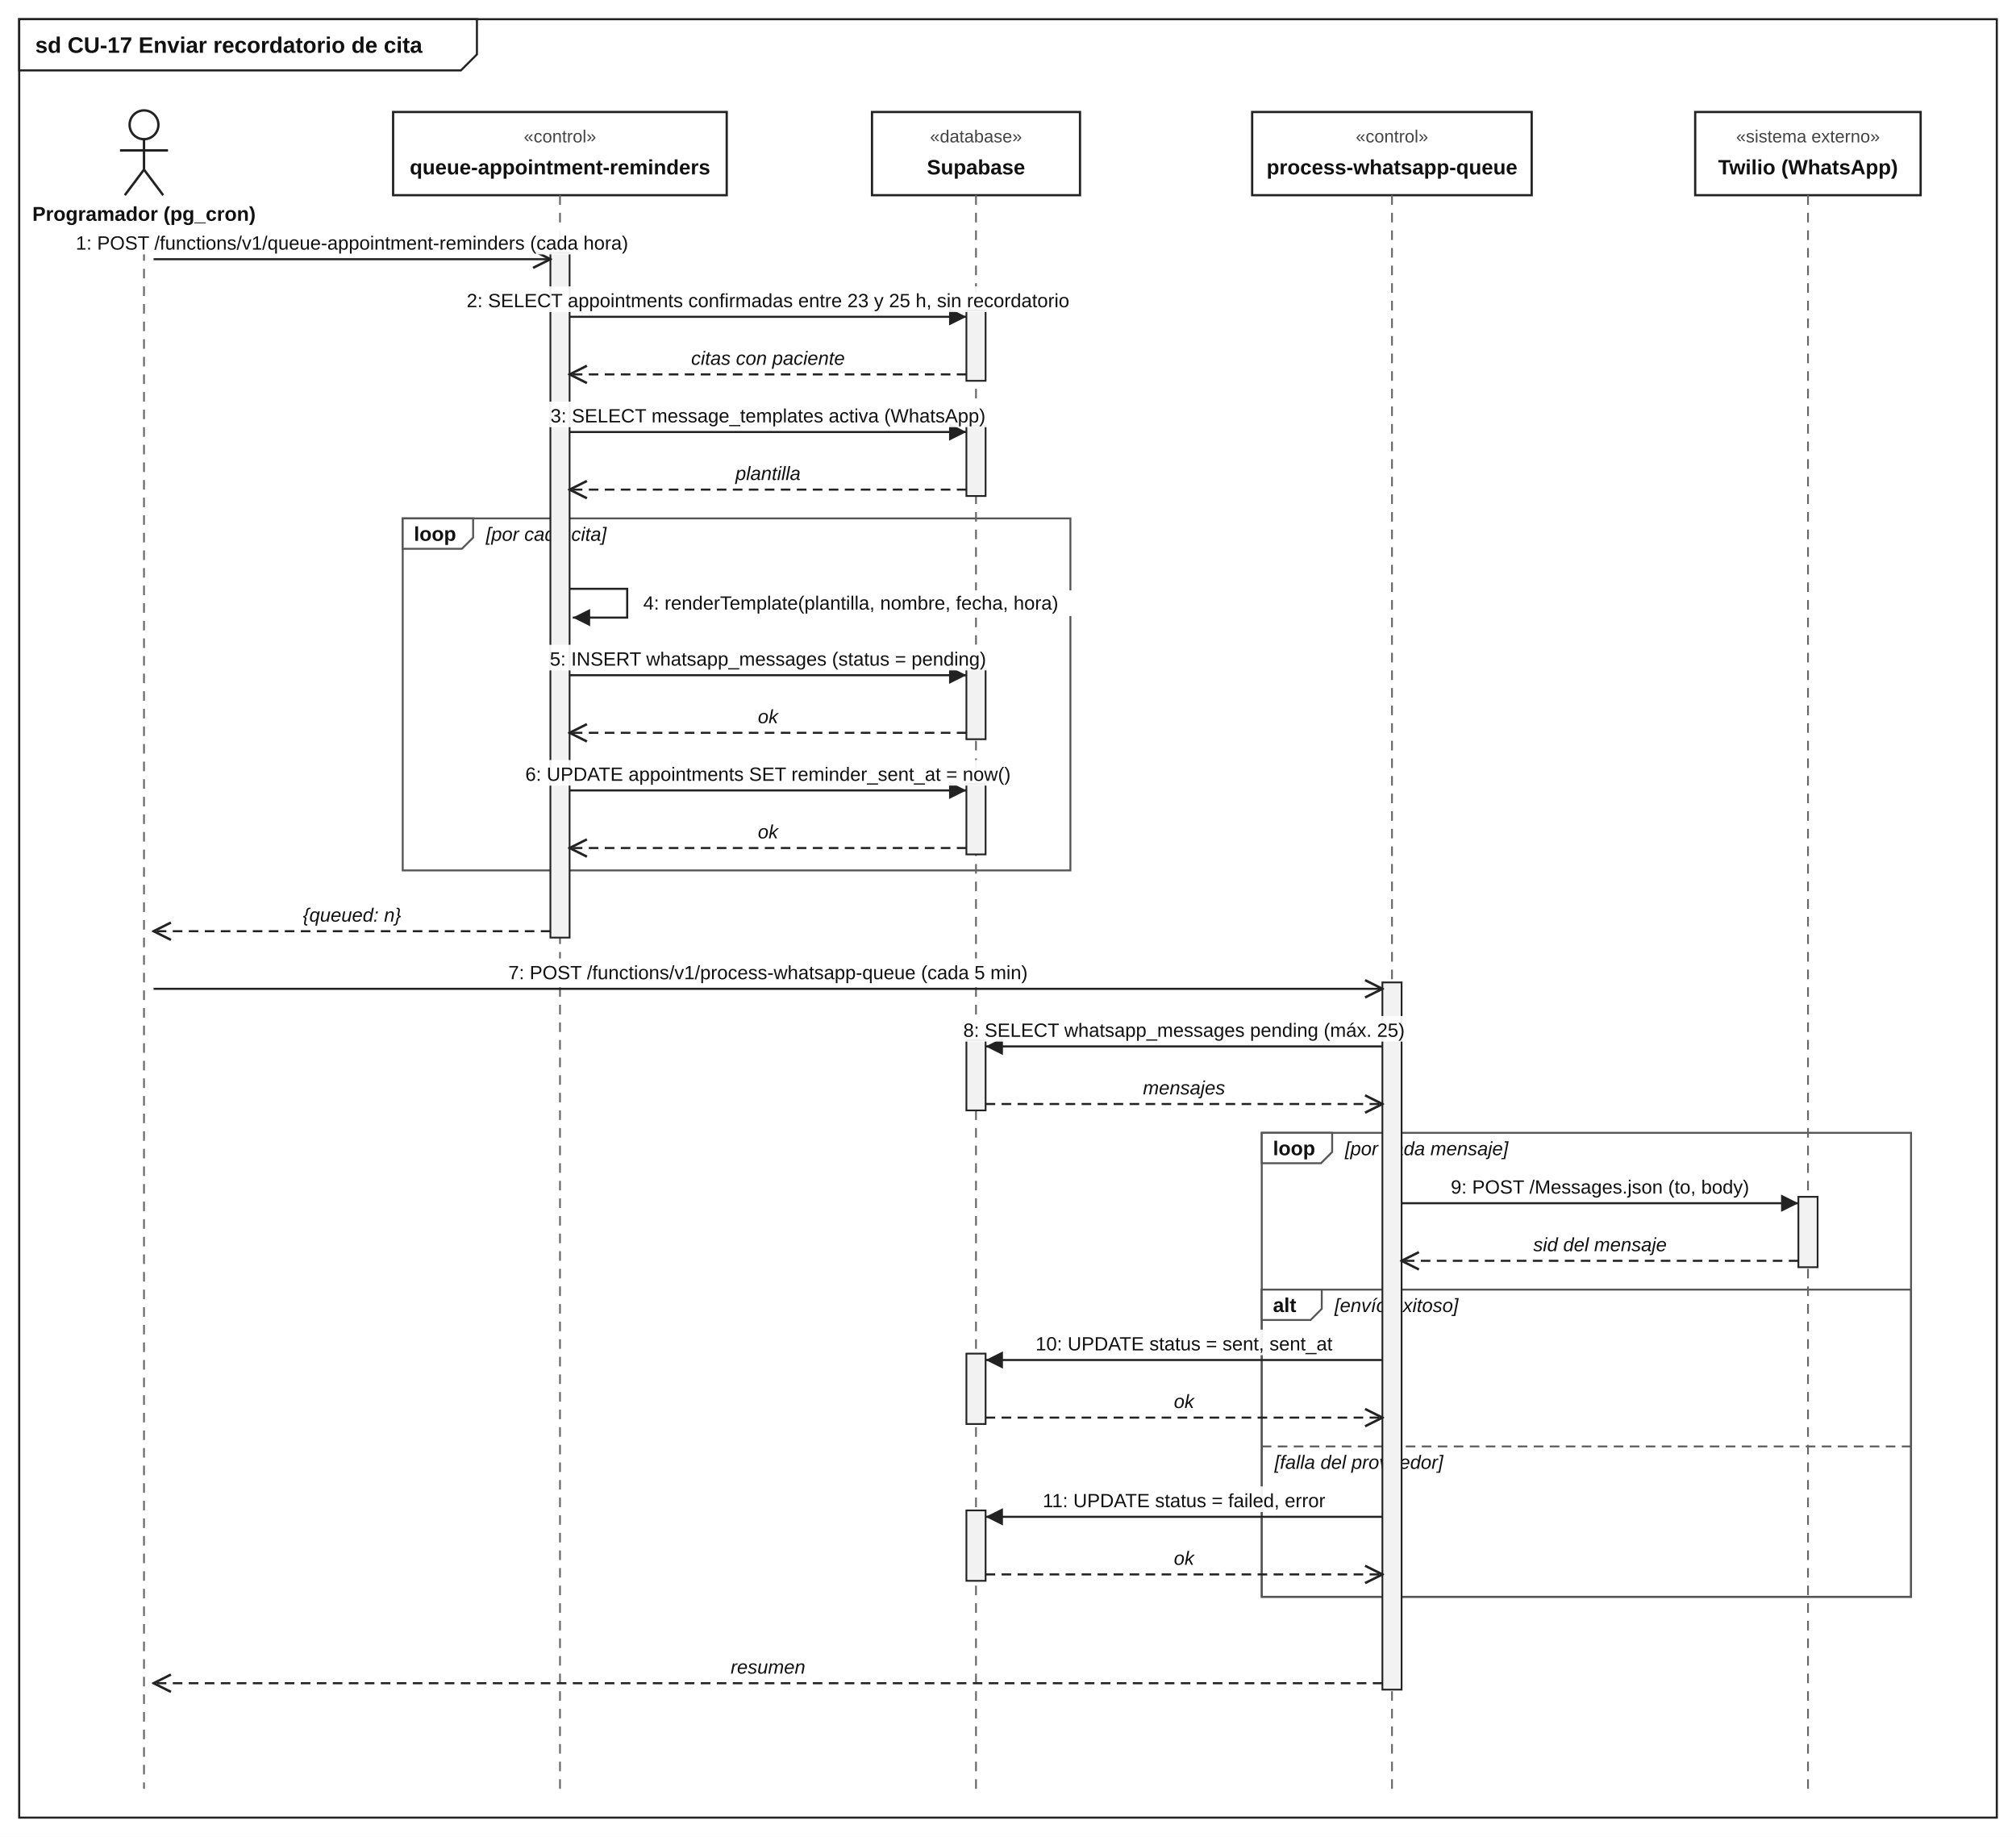
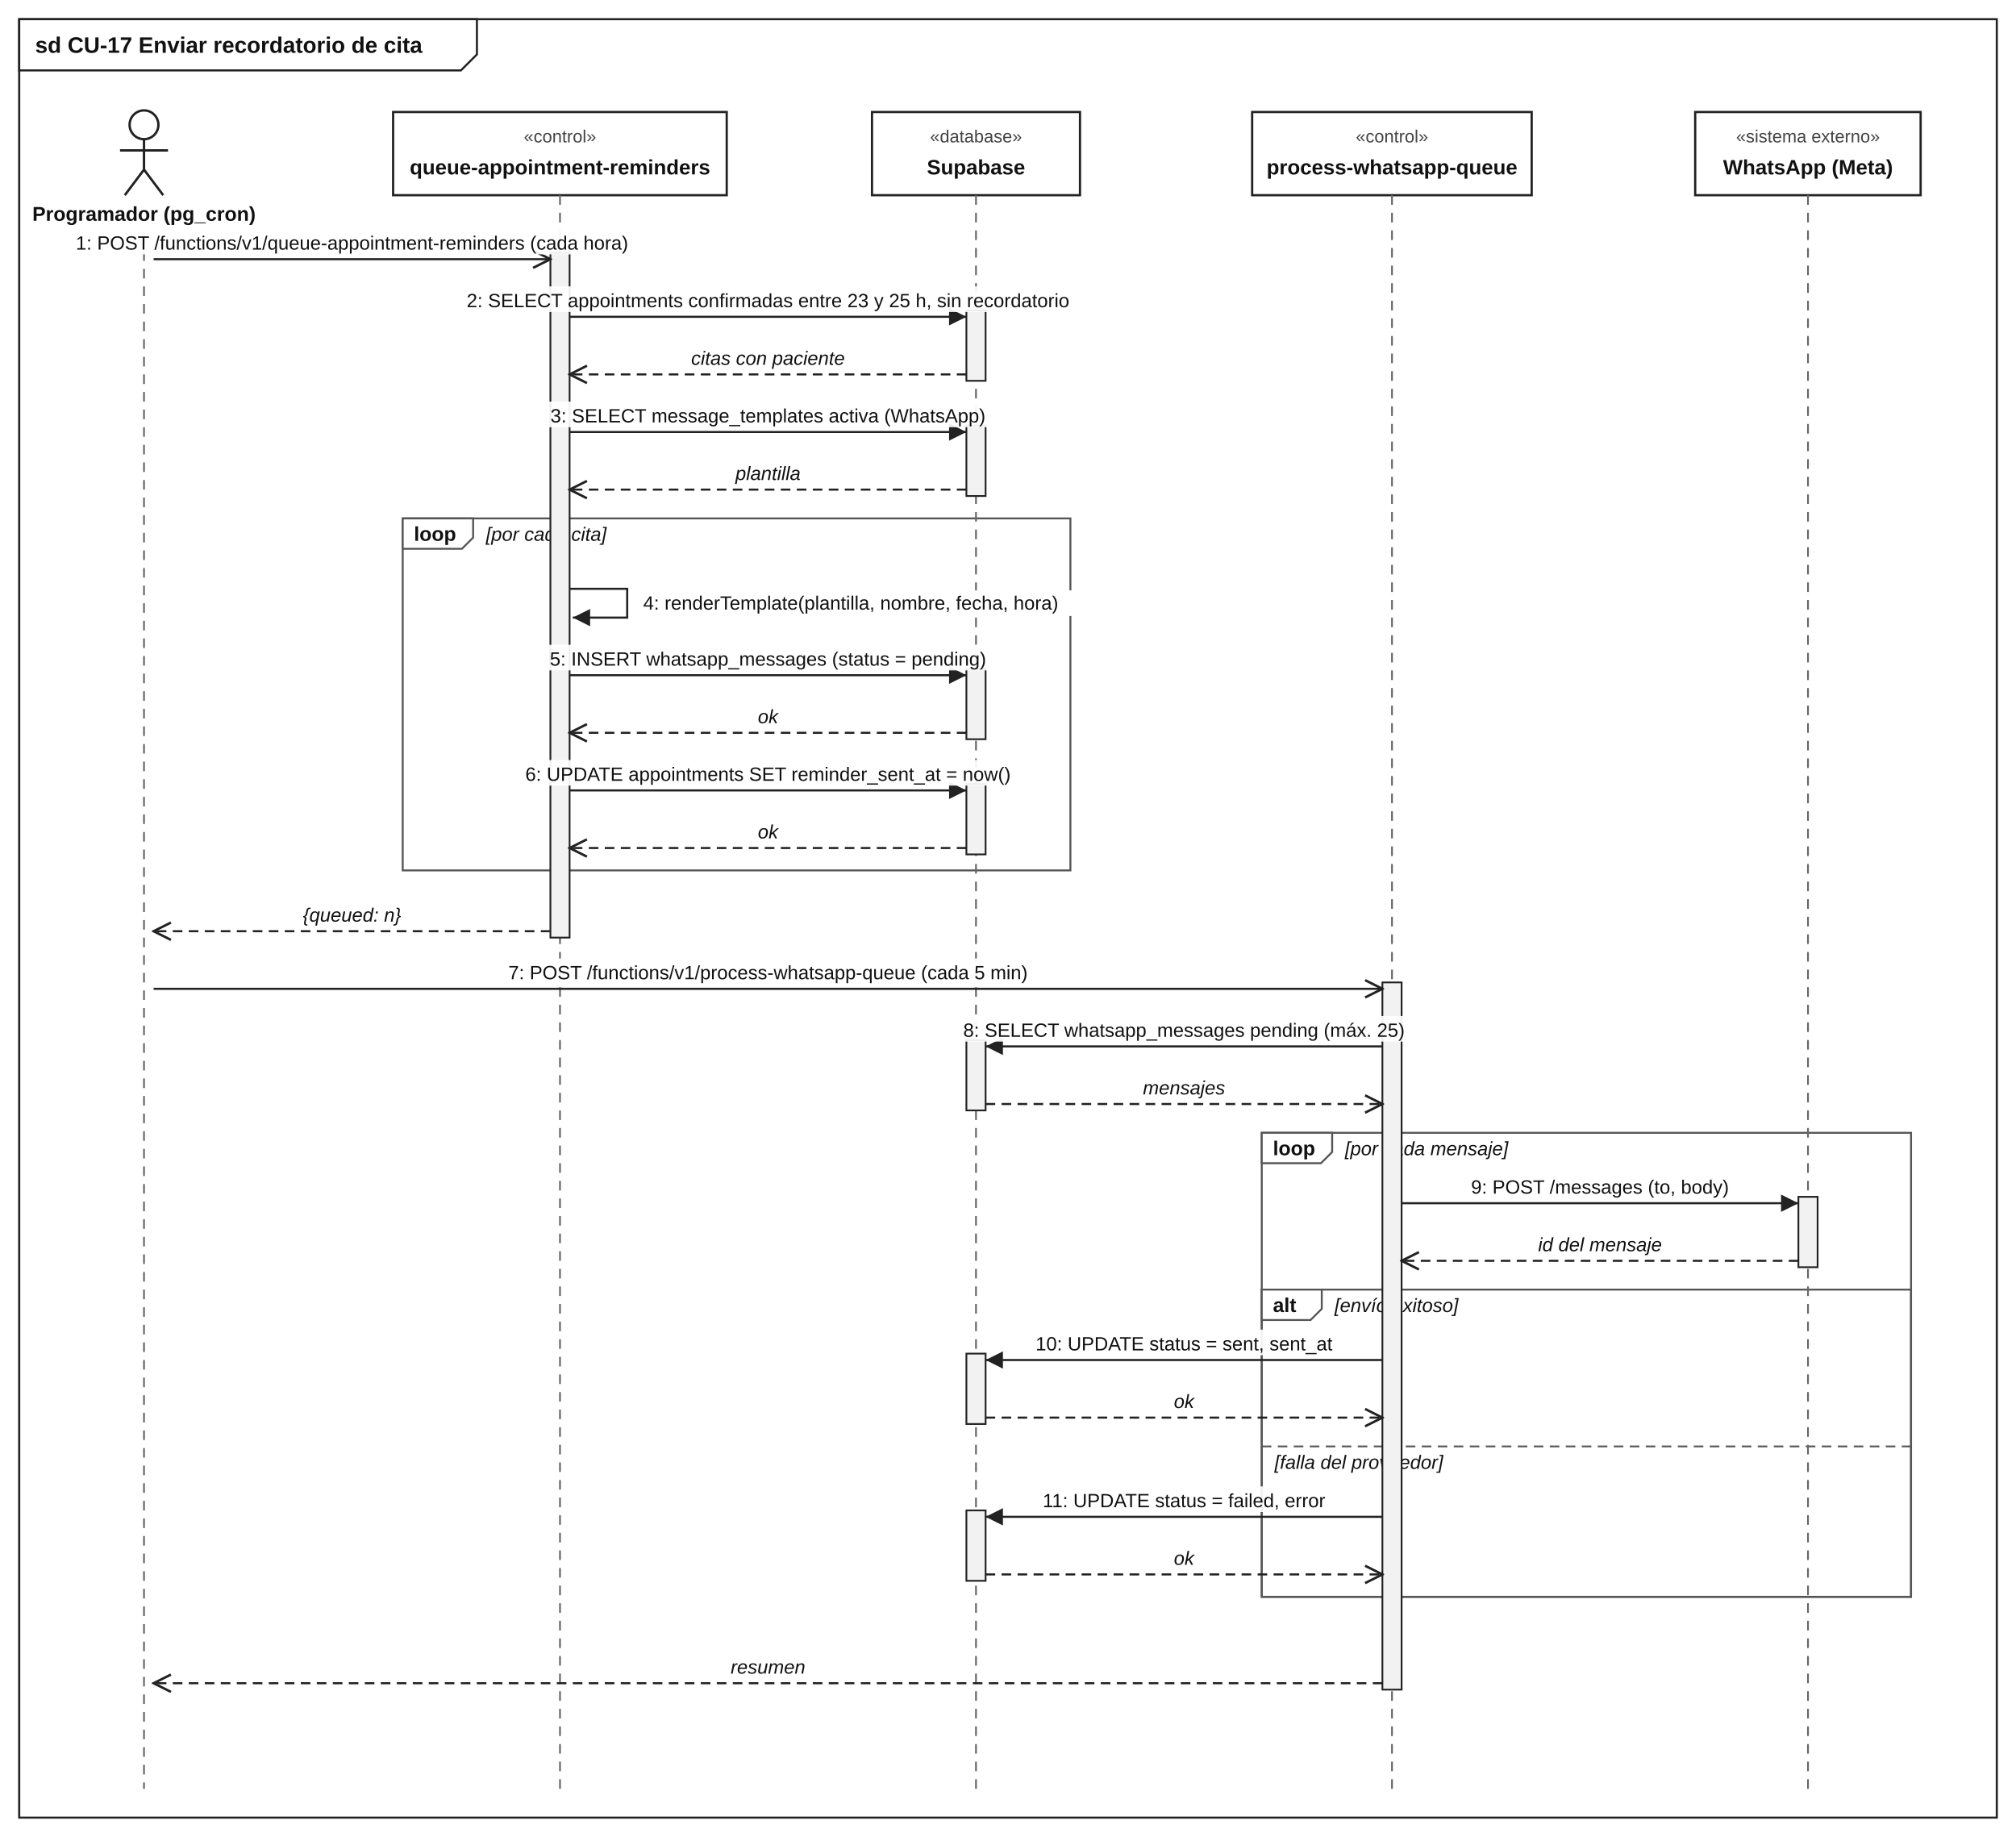
<svg xmlns="http://www.w3.org/2000/svg" width="1260" height="1148" viewBox="0 0 1260 1148">
  <defs>
    <marker id="f" viewBox="0 0 12 12" refX="11" refY="6" markerWidth="10" markerHeight="10" orient="auto">
      <path d="M1,1 L11,6 L1,11 Z" fill="#222" />
    </marker>
    <marker id="o" viewBox="0 0 12 12" refX="11" refY="6" markerWidth="10" markerHeight="10" orient="auto">
      <path d="M1,1 L11,6 L1,11" fill="none" stroke="#222" stroke-width="1.4" />
    </marker>
  </defs>
  <rect width="1260" height="1148" fill="#fff" />
  <rect x="12" y="12" width="1236" height="1124" fill="none" stroke="#222" stroke-width="1.3" />
  <path d="M12,12 L298.08,12 L298.08,34 L288.08,44 L12,44 Z" fill="#fff" stroke="#222" stroke-width="1.3" />
  <text x="22.0" y="33.0" font-family="Liberation Sans, Arial, Helvetica, sans-serif" font-size="14" font-weight="bold" font-style="normal" text-anchor="start" fill="#111">sd CU-17 Enviar recordatorio de cita</text>
  <rect x="251.7" y="324.0" width="417.3" height="220.0" fill="none" stroke="#555" stroke-width="1.2" />
  <path d="M251.7,324.0 L295.7,324.0 L295.7,336.0 L288.7,343.0 L251.7,343.0 Z" fill="#fff" stroke="#555" stroke-width="1.2" />
  <text x="258.7" y="338.0" font-family="Liberation Sans, Arial, Helvetica, sans-serif" font-size="12.5" font-weight="bold" font-style="normal" text-anchor="start" fill="#111">loop</text>
  <rect x="301.7" y="326.0" width="99.6" height="16" fill="#fff" />
  <text x="303.7" y="338.0" font-family="Liberation Sans, Arial, Helvetica, sans-serif" font-size="12" font-weight="normal" font-style="italic" text-anchor="start" fill="#111">[por cada cita]</text>
  <rect x="788.6" y="708.0" width="405.8" height="290.0" fill="none" stroke="#555" stroke-width="1.2" />
  <path d="M788.6,708.0 L832.6,708.0 L832.6,720.0 L825.6,727.0 L788.6,727.0 Z" fill="#fff" stroke="#555" stroke-width="1.2" />
  <text x="795.6" y="722.0" font-family="Liberation Sans, Arial, Helvetica, sans-serif" font-size="12.5" font-weight="bold" font-style="normal" text-anchor="start" fill="#111">loop</text>
  <rect x="838.6" y="710.0" width="118.3" height="16" fill="#fff" />
  <text x="840.6" y="722.0" font-family="Liberation Sans, Arial, Helvetica, sans-serif" font-size="12" font-weight="normal" font-style="italic" text-anchor="start" fill="#111">[por cada mensaje]</text>
  <rect x="788.6" y="806.0" width="405.8" height="192.0" fill="none" stroke="#555" stroke-width="1.2" />
  <path d="M788.6,806.0 L826.1,806.0 L826.1,818.0 L819.1,825.0 L788.6,825.0 Z" fill="#fff" stroke="#555" stroke-width="1.2" />
  <text x="795.6" y="820.0" font-family="Liberation Sans, Arial, Helvetica, sans-serif" font-size="12.5" font-weight="bold" font-style="normal" text-anchor="start" fill="#111">alt</text>
  <rect x="832.1" y="808.0" width="99.6" height="16" fill="#fff" />
  <text x="834.1" y="820.0" font-family="Liberation Sans, Arial, Helvetica, sans-serif" font-size="12" font-weight="normal" font-style="italic" text-anchor="start" fill="#111">[envío exitoso]</text>
  <line x1="788.6" y1="904.0" x2="1194.5" y2="904.0" stroke="#555" stroke-width="1.1" stroke-dasharray="6 4" />
  <rect x="794.6" y="906.0" width="137.0" height="16" fill="#fff" />
  <text x="796.6" y="918.0" font-family="Liberation Sans, Arial, Helvetica, sans-serif" font-size="12" font-weight="normal" font-style="italic" text-anchor="start" fill="#111">[falla del proveedor]</text>
  <circle cx="90" cy="78" r="9" fill="#fff" stroke="#222" stroke-width="1.5" />
  <line x1="90" y1="87" x2="90" y2="106" stroke="#222" stroke-width="1.5" />
  <line x1="75" y1="94" x2="105" y2="94" stroke="#222" stroke-width="1.5" />
  <line x1="90" y1="106" x2="78" y2="122" stroke="#222" stroke-width="1.5" />
  <line x1="90" y1="106" x2="102" y2="122" stroke="#222" stroke-width="1.5" />
  <text x="90.0" y="138.0" font-family="Liberation Sans, Arial, Helvetica, sans-serif" font-size="12.5" font-weight="bold" font-style="normal" text-anchor="middle" fill="#111">Programador (pg_cron)</text>
  <line x1="90" y1="146" x2="90" y2="1118" stroke="#666" stroke-width="1.1" stroke-dasharray="6 5" />
  <rect x="245.7" y="70" width="208.5" height="52" fill="#fff" stroke="#222" stroke-width="1.4" />
  <text x="350.0" y="89.0" font-family="Liberation Sans, Arial, Helvetica, sans-serif" font-size="11" font-weight="normal" font-style="normal" text-anchor="middle" fill="#444">«control»</text>
  <text x="350.0" y="109.0" font-family="Liberation Sans, Arial, Helvetica, sans-serif" font-size="13" font-weight="bold" font-style="normal" text-anchor="middle" fill="#111">queue-appointment-reminders</text>
  <line x1="350" y1="122" x2="350" y2="1118" stroke="#666" stroke-width="1.1" stroke-dasharray="6 5" />
  <rect x="545.0" y="70" width="130.0" height="52" fill="#fff" stroke="#222" stroke-width="1.4" />
  <text x="610.0" y="89.0" font-family="Liberation Sans, Arial, Helvetica, sans-serif" font-size="11" font-weight="normal" font-style="normal" text-anchor="middle" fill="#444">«database»</text>
  <text x="610.0" y="109.0" font-family="Liberation Sans, Arial, Helvetica, sans-serif" font-size="13" font-weight="bold" font-style="normal" text-anchor="middle" fill="#111">Supabase</text>
  <line x1="610" y1="122" x2="610" y2="1118" stroke="#666" stroke-width="1.1" stroke-dasharray="6 5" />
  <rect x="782.6" y="70" width="174.7" height="52" fill="#fff" stroke="#222" stroke-width="1.4" />
  <text x="870.0" y="89.0" font-family="Liberation Sans, Arial, Helvetica, sans-serif" font-size="11" font-weight="normal" font-style="normal" text-anchor="middle" fill="#444">«control»</text>
  <text x="870.0" y="109.0" font-family="Liberation Sans, Arial, Helvetica, sans-serif" font-size="13" font-weight="bold" font-style="normal" text-anchor="middle" fill="#111">process-whatsapp-queue</text>
  <line x1="870" y1="122" x2="870" y2="1118" stroke="#666" stroke-width="1.1" stroke-dasharray="6 5" />
  <rect x="1059.5" y="70" width="140.9" height="52" fill="#fff" stroke="#222" stroke-width="1.4" />
  <text x="1130.0" y="89.0" font-family="Liberation Sans, Arial, Helvetica, sans-serif" font-size="11" font-weight="normal" font-style="normal" text-anchor="middle" fill="#444">«sistema externo»</text>
-   <text x="1130.0" y="109.0" font-family="Liberation Sans, Arial, Helvetica, sans-serif" font-size="13" font-weight="bold" font-style="normal" text-anchor="middle" fill="#111">Twilio (WhatsApp)</text>
+   <text x="1130.0" y="109.0" font-family="Liberation Sans, Arial, Helvetica, sans-serif" font-size="13" font-weight="bold" font-style="normal" text-anchor="middle" fill="#111">WhatsApp (Meta)</text>
  <line x1="1130" y1="122" x2="1130" y2="1118" stroke="#666" stroke-width="1.1" stroke-dasharray="6 5" />
  <rect x="344.0" y="158.0" width="12" height="428.0" fill="#f2f2f2" stroke="#222" stroke-width="1.1" />
  <rect x="604.0" y="194.0" width="12" height="44.0" fill="#f2f2f2" stroke="#222" stroke-width="1.1" />
  <rect x="604.0" y="266.0" width="12" height="44.0" fill="#f2f2f2" stroke="#222" stroke-width="1.1" />
  <rect x="604.0" y="418.0" width="12" height="44.0" fill="#f2f2f2" stroke="#222" stroke-width="1.1" />
  <rect x="604.0" y="490.0" width="12" height="44.0" fill="#f2f2f2" stroke="#222" stroke-width="1.1" />
  <rect x="864.0" y="614.0" width="12" height="442.0" fill="#f2f2f2" stroke="#222" stroke-width="1.1" />
  <rect x="604.0" y="650.0" width="12" height="44.0" fill="#f2f2f2" stroke="#222" stroke-width="1.1" />
  <rect x="1124.0" y="748.0" width="12" height="44.0" fill="#f2f2f2" stroke="#222" stroke-width="1.1" />
  <rect x="604.0" y="846.0" width="12" height="44.0" fill="#f2f2f2" stroke="#222" stroke-width="1.1" />
  <rect x="604.0" y="944.0" width="12" height="44.0" fill="#f2f2f2" stroke="#222" stroke-width="1.1" />
  <line x1="96" y1="162" x2="344" y2="162" stroke="#222" stroke-width="1.3" marker-end="url(#o)" />
  <rect x="25.7" y="143" width="388.6" height="16" fill="#fff" fill-opacity="0.92" />
  <text x="220.0" y="156.0" font-family="Liberation Sans, Arial, Helvetica, sans-serif" font-size="12" font-weight="normal" font-style="normal" text-anchor="middle" fill="#111">1: POST /functions/v1/queue-appointment-reminders (cada hora)</text>
  <line x1="356" y1="198" x2="604" y2="198" stroke="#222" stroke-width="1.3" marker-end="url(#f)" />
  <rect x="263.8" y="179" width="432.3" height="16" fill="#fff" fill-opacity="0.92" />
  <text x="480.0" y="192.0" font-family="Liberation Sans, Arial, Helvetica, sans-serif" font-size="12" font-weight="normal" font-style="normal" text-anchor="middle" fill="#111">2: SELECT appointments confirmadas entre 23 y 25 h, sin recordatorio</text>
  <line x1="604" y1="234" x2="356" y2="234" stroke="#222" stroke-width="1.3" stroke-dasharray="6 4" marker-end="url(#o)" />
  <rect x="419.8" y="215" width="120.3" height="16" fill="#fff" fill-opacity="0.92" />
  <text x="480.0" y="228.0" font-family="Liberation Sans, Arial, Helvetica, sans-serif" font-size="12" font-weight="normal" font-style="italic" text-anchor="middle" fill="#111">citas con paciente</text>
  <line x1="356" y1="270" x2="604" y2="270" stroke="#222" stroke-width="1.3" marker-end="url(#f)" />
  <rect x="335.6" y="251" width="288.8" height="16" fill="#fff" fill-opacity="0.92" />
  <text x="480.0" y="264.0" font-family="Liberation Sans, Arial, Helvetica, sans-serif" font-size="12" font-weight="normal" font-style="normal" text-anchor="middle" fill="#111">3: SELECT message_templates activa (WhatsApp)</text>
  <line x1="604" y1="306" x2="356" y2="306" stroke="#222" stroke-width="1.3" stroke-dasharray="6 4" marker-end="url(#o)" />
  <rect x="447.9" y="287" width="64.2" height="16" fill="#fff" fill-opacity="0.92" />
  <text x="480.0" y="300.0" font-family="Liberation Sans, Arial, Helvetica, sans-serif" font-size="12" font-weight="normal" font-style="italic" text-anchor="middle" fill="#111">plantilla</text>
  <path d="M356,368 L392,368 L392,386 L358,386" fill="none" stroke="#222" stroke-width="1.3" marker-end="url(#f)" />
  <rect x="398" y="369" width="313.8" height="16" fill="#fff" />
  <text x="402.0" y="381.0" font-family="Liberation Sans, Arial, Helvetica, sans-serif" font-size="12" font-weight="normal" font-style="normal" text-anchor="start" fill="#111">4: renderTemplate(plantilla, nombre, fecha, hora)</text>
  <line x1="356" y1="422" x2="604" y2="422" stroke="#222" stroke-width="1.3" marker-end="url(#f)" />
  <rect x="332.5" y="403" width="295.0" height="16" fill="#fff" fill-opacity="0.92" />
  <text x="480.0" y="416.0" font-family="Liberation Sans, Arial, Helvetica, sans-serif" font-size="12" font-weight="normal" font-style="normal" text-anchor="middle" fill="#111">5: INSERT whatsapp_messages (status = pending)</text>
  <line x1="604" y1="458" x2="356" y2="458" stroke="#222" stroke-width="1.3" stroke-dasharray="6 4" marker-end="url(#o)" />
  <rect x="469.8" y="439" width="20.5" height="16" fill="#fff" fill-opacity="0.92" />
  <text x="480.0" y="452.0" font-family="Liberation Sans, Arial, Helvetica, sans-serif" font-size="12" font-weight="normal" font-style="italic" text-anchor="middle" fill="#111">ok</text>
  <line x1="356" y1="494" x2="604" y2="494" stroke="#222" stroke-width="1.3" marker-end="url(#f)" />
  <rect x="316.9" y="475" width="326.2" height="16" fill="#fff" fill-opacity="0.92" />
  <text x="480.0" y="488.0" font-family="Liberation Sans, Arial, Helvetica, sans-serif" font-size="12" font-weight="normal" font-style="normal" text-anchor="middle" fill="#111">6: UPDATE appointments SET reminder_sent_at = now()</text>
  <line x1="604" y1="530" x2="356" y2="530" stroke="#222" stroke-width="1.3" stroke-dasharray="6 4" marker-end="url(#o)" />
  <rect x="469.8" y="511" width="20.5" height="16" fill="#fff" fill-opacity="0.92" />
  <text x="480.0" y="524.0" font-family="Liberation Sans, Arial, Helvetica, sans-serif" font-size="12" font-weight="normal" font-style="italic" text-anchor="middle" fill="#111">ok</text>
  <line x1="344" y1="582" x2="96" y2="582" stroke="#222" stroke-width="1.3" stroke-dasharray="6 4" marker-end="url(#o)" />
  <rect x="181.7" y="563" width="76.6" height="16" fill="#fff" fill-opacity="0.92" />
  <text x="220.0" y="576.0" font-family="Liberation Sans, Arial, Helvetica, sans-serif" font-size="12" font-weight="normal" font-style="italic" text-anchor="middle" fill="#111">{queued: n}</text>
  <line x1="96" y1="618" x2="864" y2="618" stroke="#222" stroke-width="1.3" marker-end="url(#o)" />
  <rect x="298.2" y="599" width="363.7" height="16" fill="#fff" fill-opacity="0.92" />
  <text x="480.0" y="612.0" font-family="Liberation Sans, Arial, Helvetica, sans-serif" font-size="12" font-weight="normal" font-style="normal" text-anchor="middle" fill="#111">7: POST /functions/v1/process-whatsapp-queue (cada 5 min)</text>
  <line x1="864" y1="654" x2="616" y2="654" stroke="#222" stroke-width="1.3" marker-end="url(#f)" />
  <rect x="595.6" y="635" width="288.8" height="16" fill="#fff" fill-opacity="0.92" />
  <text x="740.0" y="648.0" font-family="Liberation Sans, Arial, Helvetica, sans-serif" font-size="12" font-weight="normal" font-style="normal" text-anchor="middle" fill="#111">8: SELECT whatsapp_messages pending (máx. 25)</text>
  <line x1="616" y1="690" x2="864" y2="690" stroke="#222" stroke-width="1.3" stroke-dasharray="6 4" marker-end="url(#o)" />
  <rect x="711.0" y="671" width="57.9" height="16" fill="#fff" fill-opacity="0.92" />
  <text x="740.0" y="684.0" font-family="Liberation Sans, Arial, Helvetica, sans-serif" font-size="12" font-weight="normal" font-style="italic" text-anchor="middle" fill="#111">mensajes</text>
  <line x1="876" y1="752" x2="1124" y2="752" stroke="#222" stroke-width="1.3" marker-end="url(#f)" />
  <rect x="893.0" y="733" width="213.9" height="16" fill="#fff" fill-opacity="0.92" />
-   <text x="1000.0" y="746.0" font-family="Liberation Sans, Arial, Helvetica, sans-serif" font-size="12" font-weight="normal" font-style="normal" text-anchor="middle" fill="#111">9: POST /Messages.json (to, body)</text>
+   <text x="1000.0" y="746.0" font-family="Liberation Sans, Arial, Helvetica, sans-serif" font-size="12" font-weight="normal" font-style="normal" text-anchor="middle" fill="#111">9: POST /messages (to, body)</text>
  <line x1="1124" y1="788" x2="876" y2="788" stroke="#222" stroke-width="1.3" stroke-dasharray="6 4" marker-end="url(#o)" />
  <rect x="949.2" y="769" width="101.6" height="16" fill="#fff" fill-opacity="0.92" />
-   <text x="1000.0" y="782.0" font-family="Liberation Sans, Arial, Helvetica, sans-serif" font-size="12" font-weight="normal" font-style="italic" text-anchor="middle" fill="#111">sid del mensaje</text>
+   <text x="1000.0" y="782.0" font-family="Liberation Sans, Arial, Helvetica, sans-serif" font-size="12" font-weight="normal" font-style="italic" text-anchor="middle" fill="#111">id del mensaje</text>
  <line x1="864" y1="850" x2="616" y2="850" stroke="#222" stroke-width="1.3" marker-end="url(#f)" />
  <rect x="633.0" y="831" width="213.9" height="16" fill="#fff" fill-opacity="0.92" />
  <text x="740.0" y="844.0" font-family="Liberation Sans, Arial, Helvetica, sans-serif" font-size="12" font-weight="normal" font-style="normal" text-anchor="middle" fill="#111">10: UPDATE status = sent, sent_at</text>
  <line x1="616" y1="886" x2="864" y2="886" stroke="#222" stroke-width="1.3" stroke-dasharray="6 4" marker-end="url(#o)" />
  <rect x="729.8" y="867" width="20.5" height="16" fill="#fff" fill-opacity="0.92" />
  <text x="740.0" y="880.0" font-family="Liberation Sans, Arial, Helvetica, sans-serif" font-size="12" font-weight="normal" font-style="italic" text-anchor="middle" fill="#111">ok</text>
  <line x1="864" y1="948" x2="616" y2="948" stroke="#222" stroke-width="1.3" marker-end="url(#f)" />
  <rect x="633.0" y="929" width="213.9" height="16" fill="#fff" fill-opacity="0.92" />
  <text x="740.0" y="942.0" font-family="Liberation Sans, Arial, Helvetica, sans-serif" font-size="12" font-weight="normal" font-style="normal" text-anchor="middle" fill="#111">11: UPDATE status = failed, error</text>
  <line x1="616" y1="984" x2="864" y2="984" stroke="#222" stroke-width="1.3" stroke-dasharray="6 4" marker-end="url(#o)" />
  <rect x="729.8" y="965" width="20.5" height="16" fill="#fff" fill-opacity="0.92" />
  <text x="740.0" y="978.0" font-family="Liberation Sans, Arial, Helvetica, sans-serif" font-size="12" font-weight="normal" font-style="italic" text-anchor="middle" fill="#111">ok</text>
  <line x1="864" y1="1052" x2="96" y2="1052" stroke="#222" stroke-width="1.3" stroke-dasharray="6 4" marker-end="url(#o)" />
  <rect x="454.2" y="1033" width="51.7" height="16" fill="#fff" fill-opacity="0.92" />
  <text x="480.0" y="1046.0" font-family="Liberation Sans, Arial, Helvetica, sans-serif" font-size="12" font-weight="normal" font-style="italic" text-anchor="middle" fill="#111">resumen</text>
</svg>
